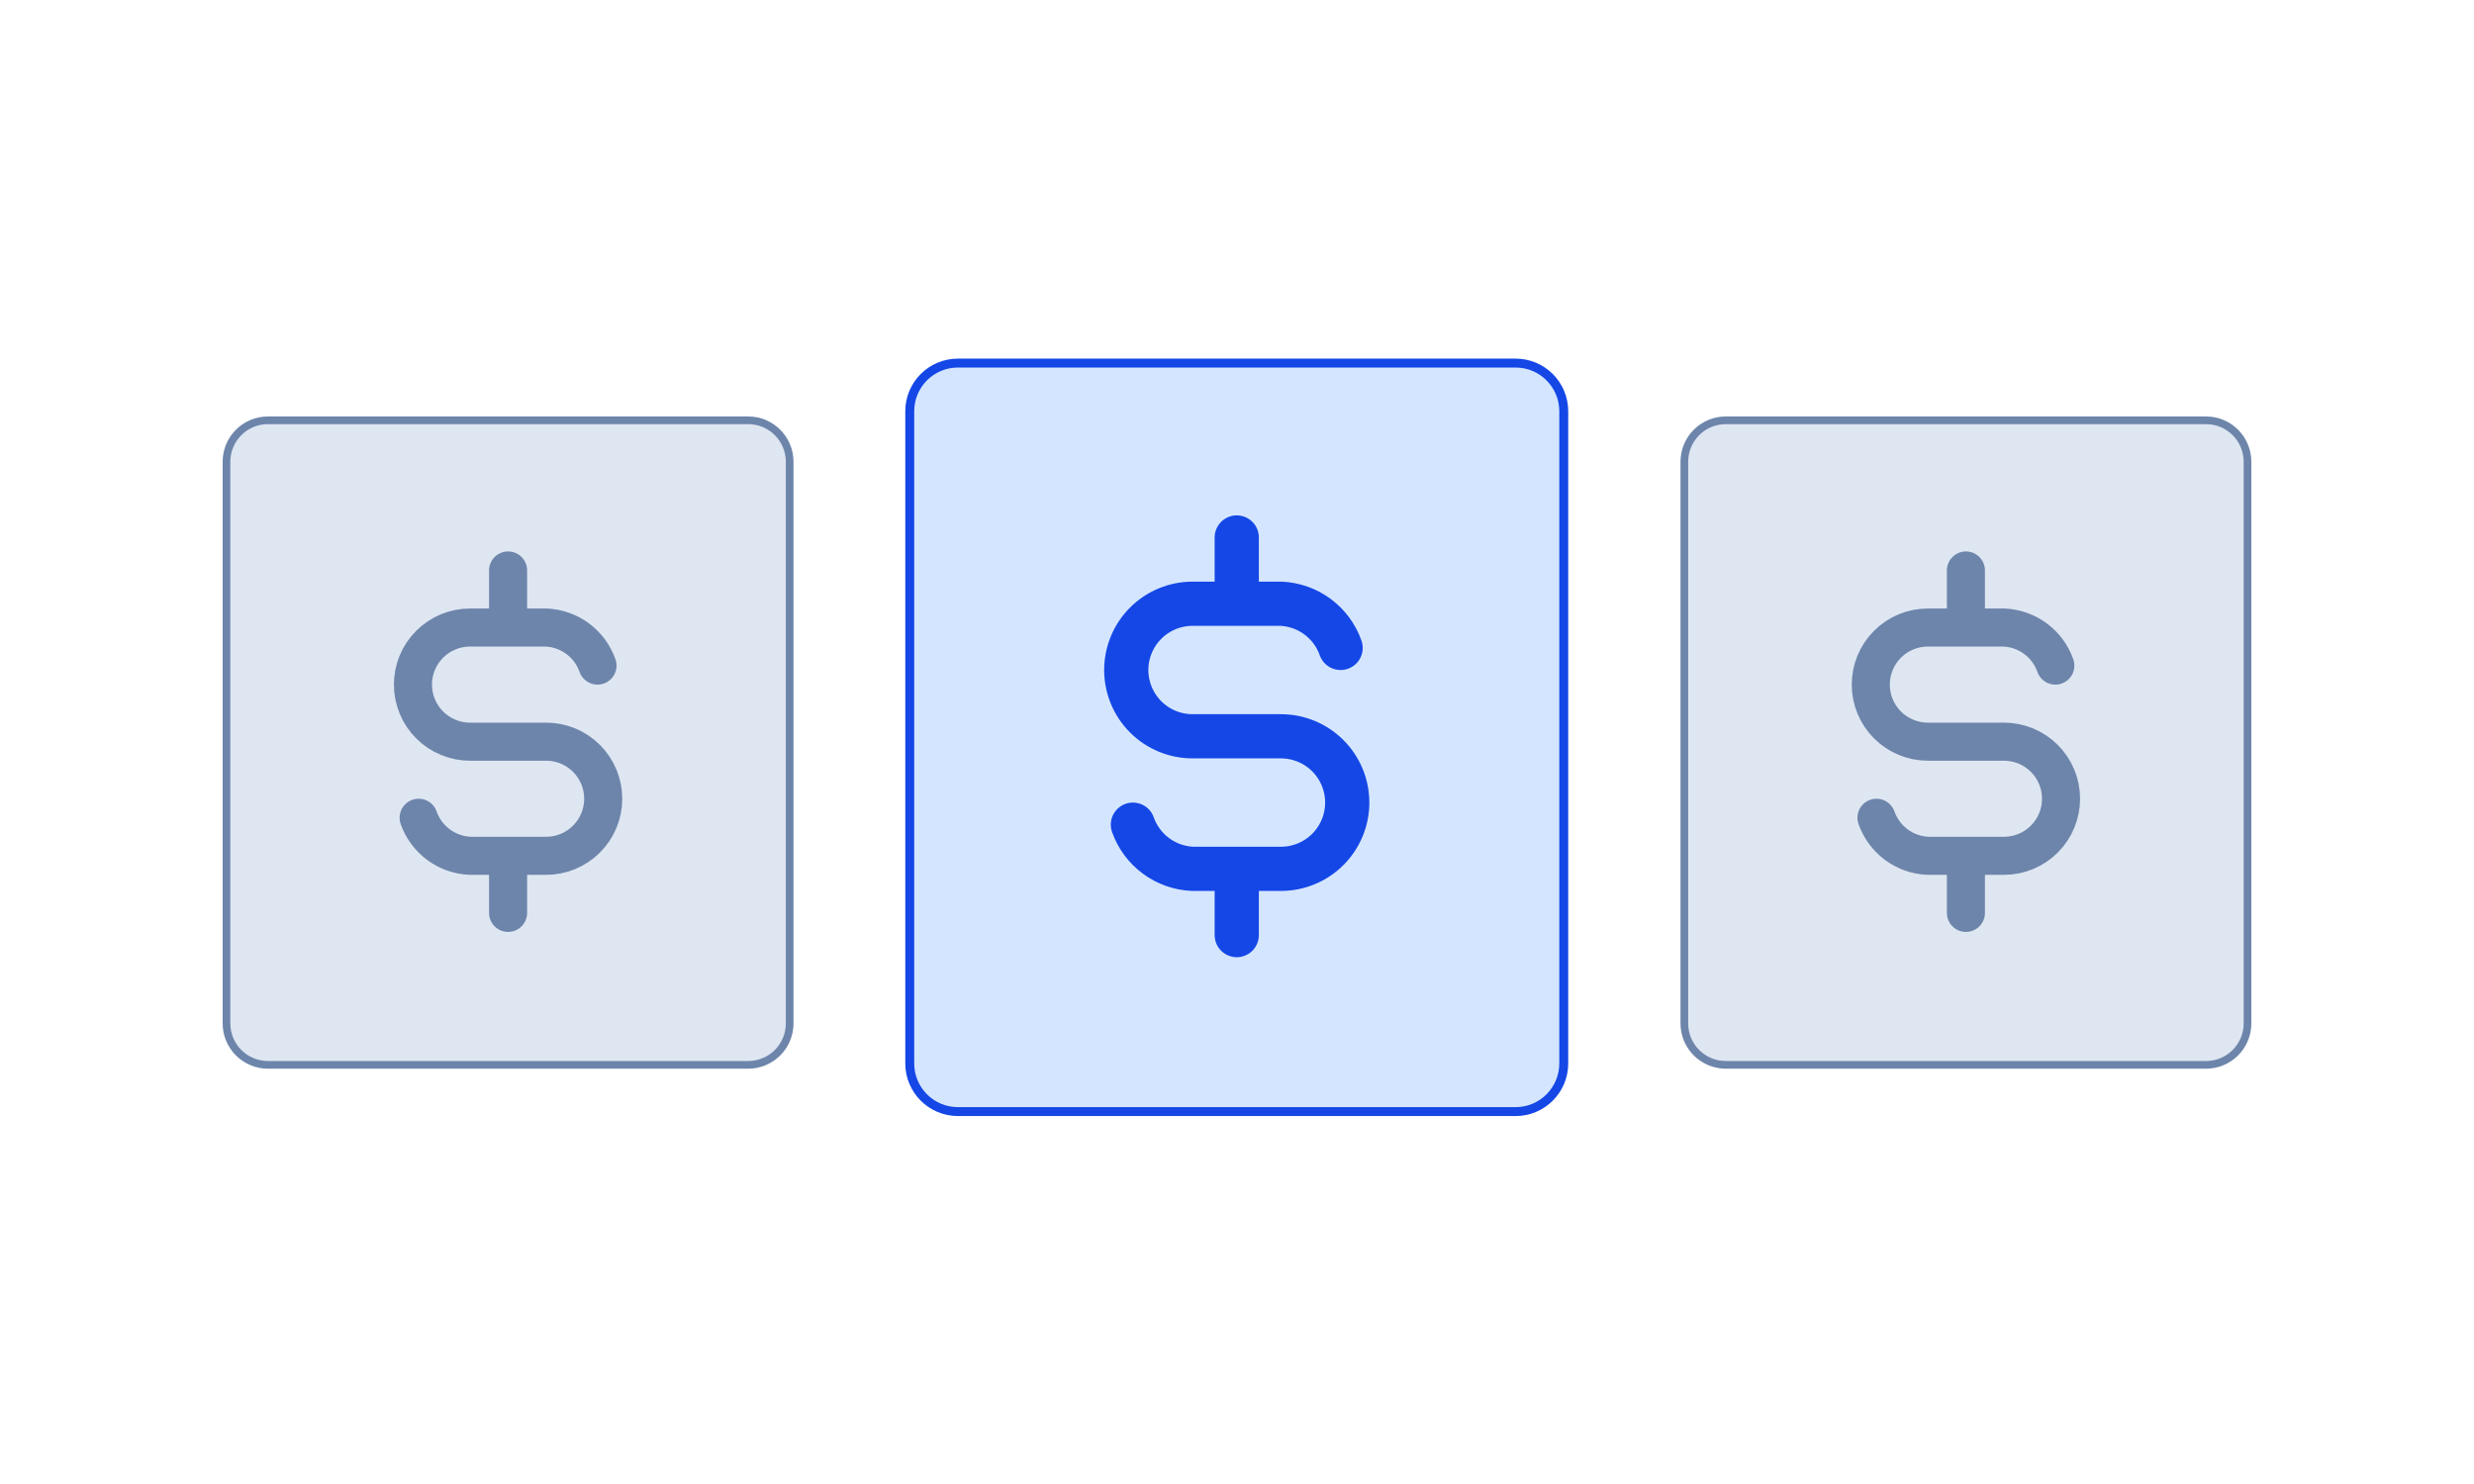
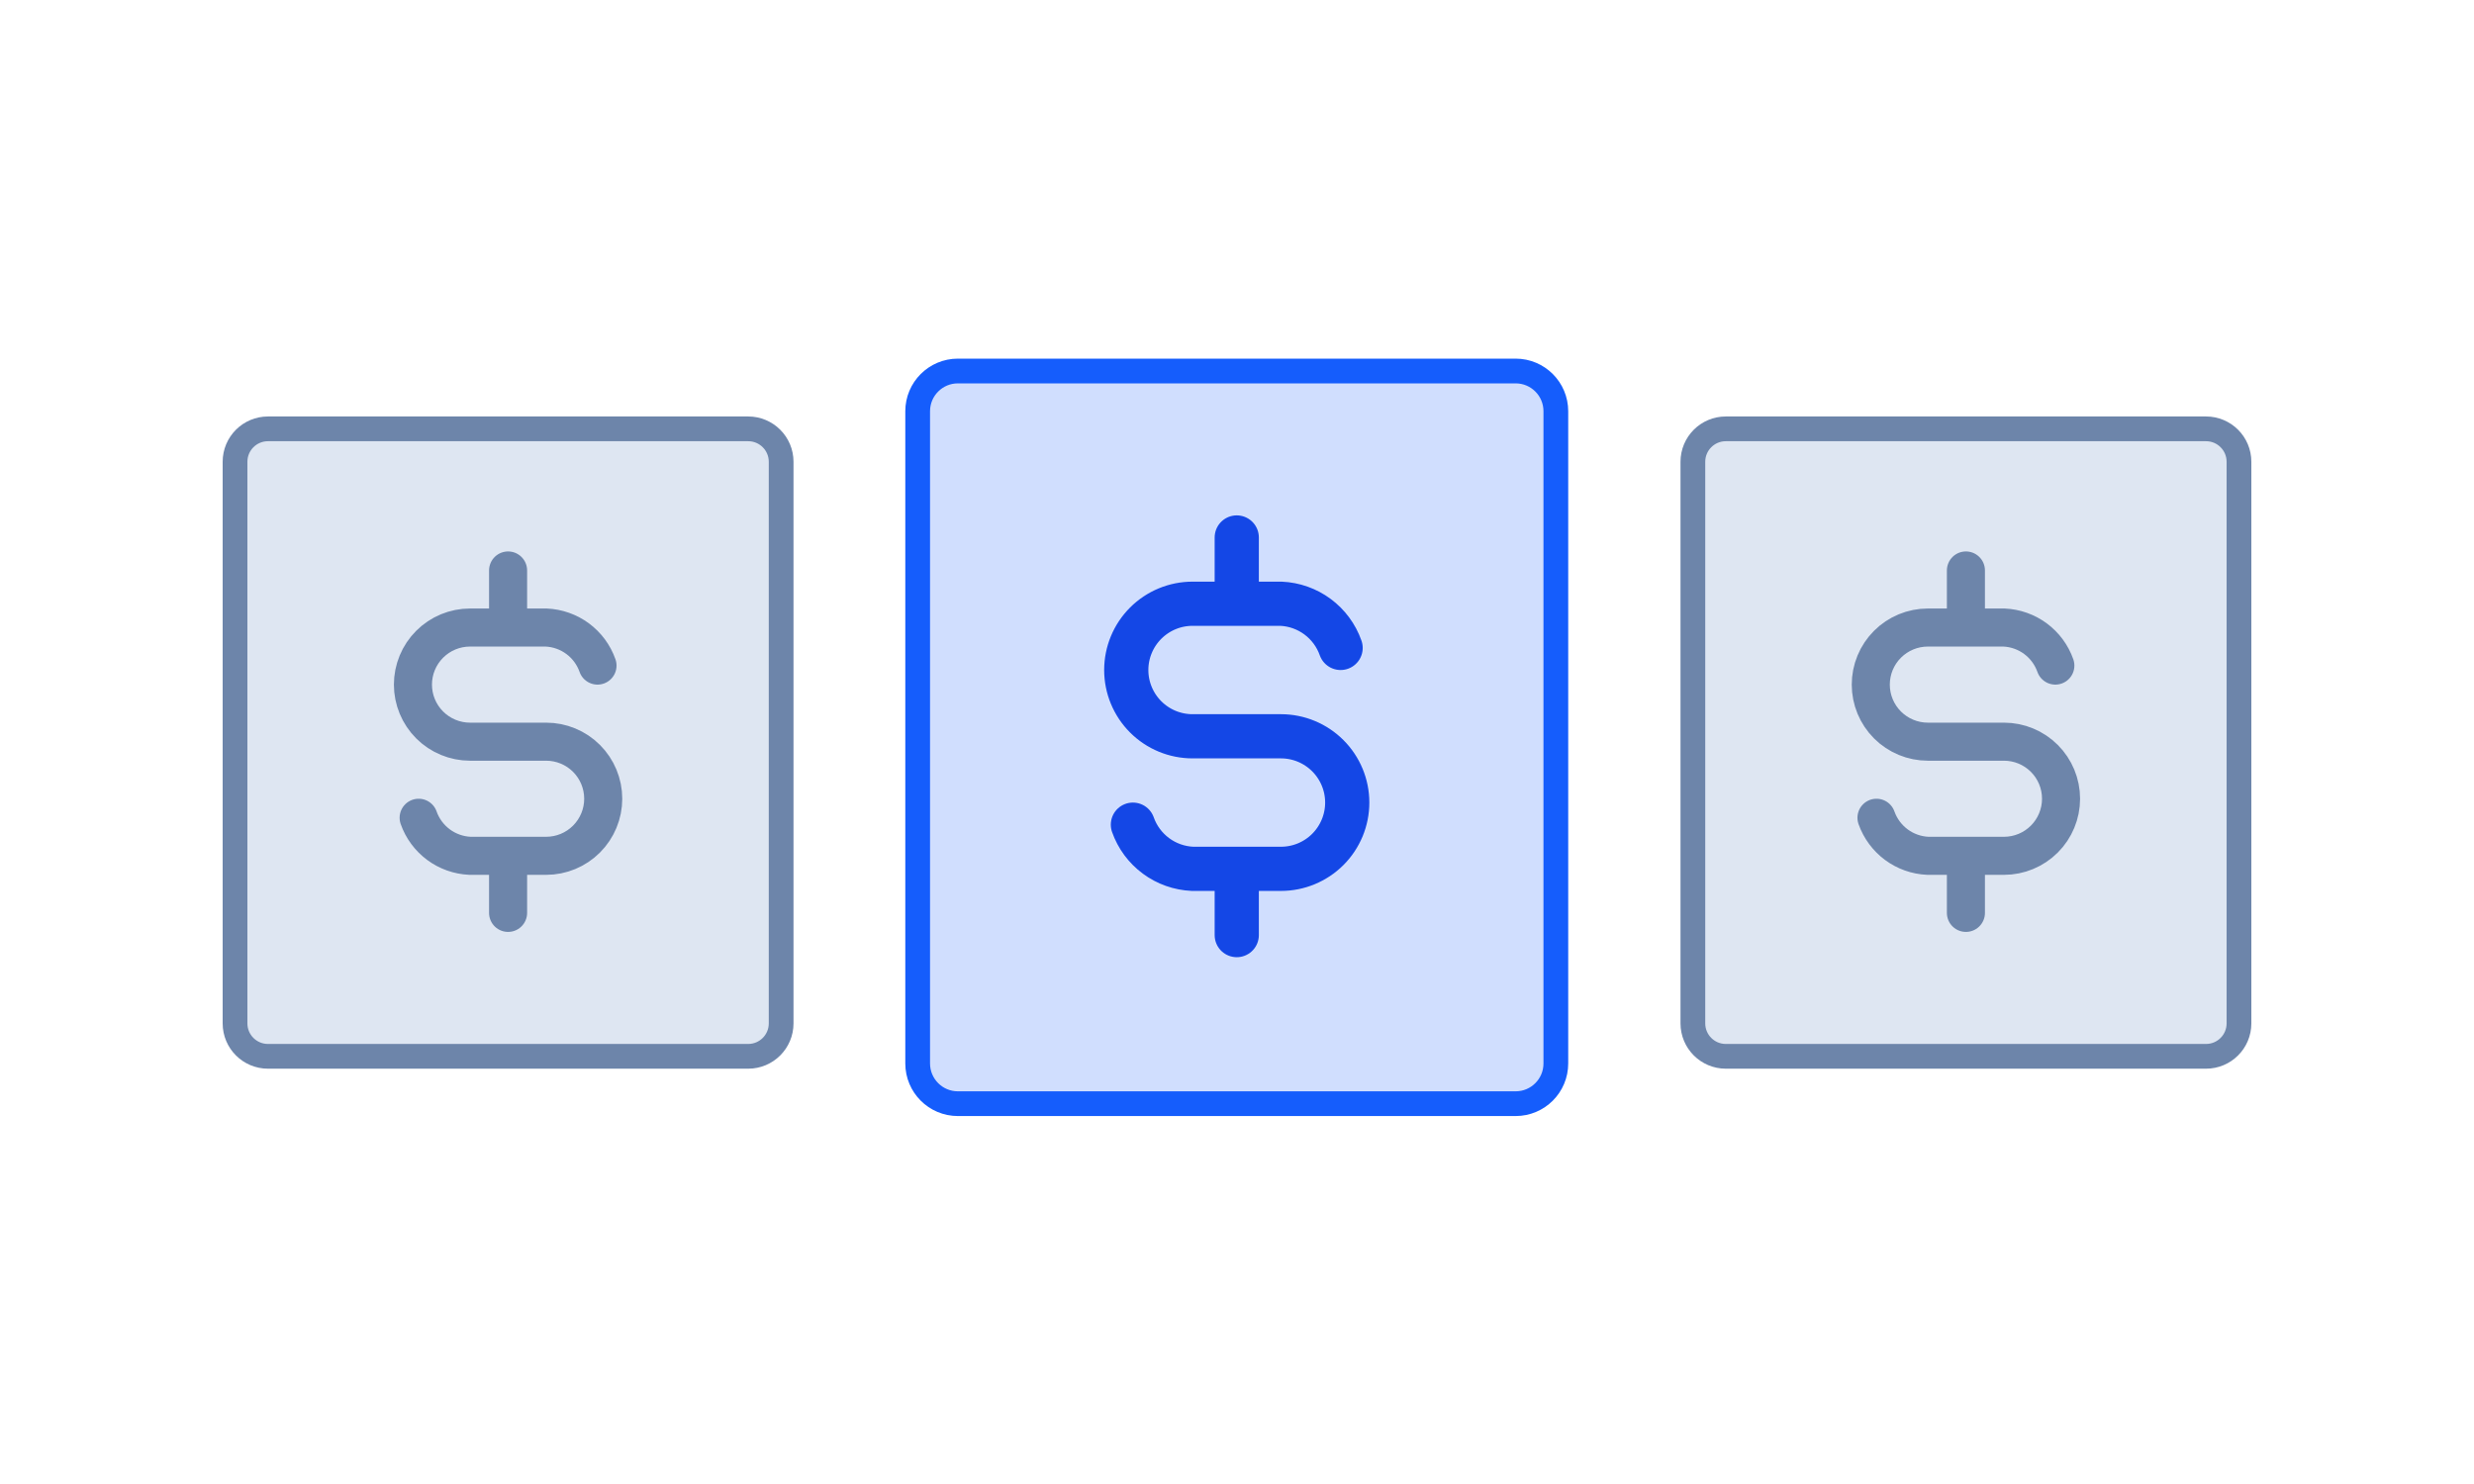
<svg xmlns="http://www.w3.org/2000/svg" width="200" height="120" viewBox="0 0 200 120" fill="none">
  <rect width="200" height="120" fill="white" />
-   <rect x="73.545" y="29.36" width="52.87" height="60.526" rx="3.893" fill="#2B7FFF" fill-opacity="0.2" stroke="#1447E6" stroke-width="0.721" />
-   <rect x="136.163" y="33.987" width="45.527" height="52.12" rx="3.352" fill="#5E85BF" fill-opacity="0.2" stroke="#6D85AA" stroke-width="0.621" />
-   <rect x="18.31" y="33.987" width="45.527" height="52.12" rx="3.352" fill="#5E85BF" fill-opacity="0.2" stroke="#6D85AA" stroke-width="0.621" />
+   <rect x="74.185" y="30" width="51.591" height="59.247" rx="3.253" fill="#155DFC" fill-opacity="0.2" stroke="#155DFC" stroke-width="2" />
+   <rect x="136.853" y="34.677" width="44.148" height="50.74" rx="2.663" fill="#5E85BF" fill-opacity="0.2" stroke="#6D85AA" stroke-width="2" />
+   <rect x="19" y="34.677" width="44.148" height="50.74" rx="2.663" fill="#5E85BF" fill-opacity="0.2" stroke="#6D85AA" stroke-width="2" />
  <path d="M108.376 52.393C108.02 51.384 107.371 50.505 106.512 49.868C105.652 49.231 104.622 48.866 103.553 48.82H96.407C94.986 48.82 93.623 49.385 92.618 50.39C91.613 51.395 91.048 52.758 91.048 54.179C91.048 55.6 91.613 56.964 92.618 57.969C93.623 58.974 94.986 59.538 96.407 59.538H103.553C104.974 59.538 106.337 60.103 107.342 61.108C108.347 62.113 108.912 63.476 108.912 64.897C108.912 66.319 108.347 67.682 107.342 68.687C106.337 69.692 104.974 70.256 103.553 70.256H96.407C95.339 70.21 94.308 69.845 93.449 69.209C92.589 68.572 91.94 67.693 91.584 66.684M99.98 43.461V48.82M99.98 70.256V75.615" stroke="#1447E6" stroke-width="3.573" stroke-linecap="round" stroke-linejoin="round" />
  <path d="M166.156 53.821C165.85 52.952 165.291 52.194 164.55 51.646C163.81 51.098 162.923 50.784 162.003 50.744H155.85C154.626 50.744 153.452 51.23 152.586 52.096C151.721 52.961 151.235 54.135 151.235 55.359C151.235 56.583 151.721 57.756 152.586 58.622C153.452 59.487 154.626 59.974 155.85 59.974H162.003C163.227 59.974 164.4 60.46 165.266 61.325C166.131 62.191 166.617 63.364 166.617 64.588C166.617 65.812 166.131 66.986 165.266 67.851C164.4 68.717 163.227 69.203 162.003 69.203H155.85C154.929 69.163 154.042 68.849 153.302 68.301C152.562 67.752 152.003 66.995 151.696 66.126M158.926 46.129V50.744M158.926 69.203V73.818" stroke="#6D85AA" stroke-width="3.077" stroke-linecap="round" stroke-linejoin="round" />
  <path d="M48.303 53.821C47.997 52.952 47.438 52.194 46.698 51.646C45.958 51.098 45.07 50.784 44.15 50.744H37.997C36.773 50.744 35.599 51.23 34.734 52.096C33.868 52.961 33.382 54.135 33.382 55.359C33.382 56.583 33.868 57.756 34.734 58.622C35.599 59.487 36.773 59.974 37.997 59.974H44.15C45.374 59.974 46.548 60.46 47.413 61.325C48.279 62.191 48.765 63.364 48.765 64.588C48.765 65.812 48.279 66.986 47.413 67.851C46.548 68.717 45.374 69.203 44.15 69.203H37.997C37.077 69.163 36.19 68.849 35.449 68.301C34.709 67.752 34.15 66.995 33.844 66.126M41.074 46.129V50.744M41.074 69.203V73.818" stroke="#6D85AA" stroke-width="3.077" stroke-linecap="round" stroke-linejoin="round" />
</svg>
